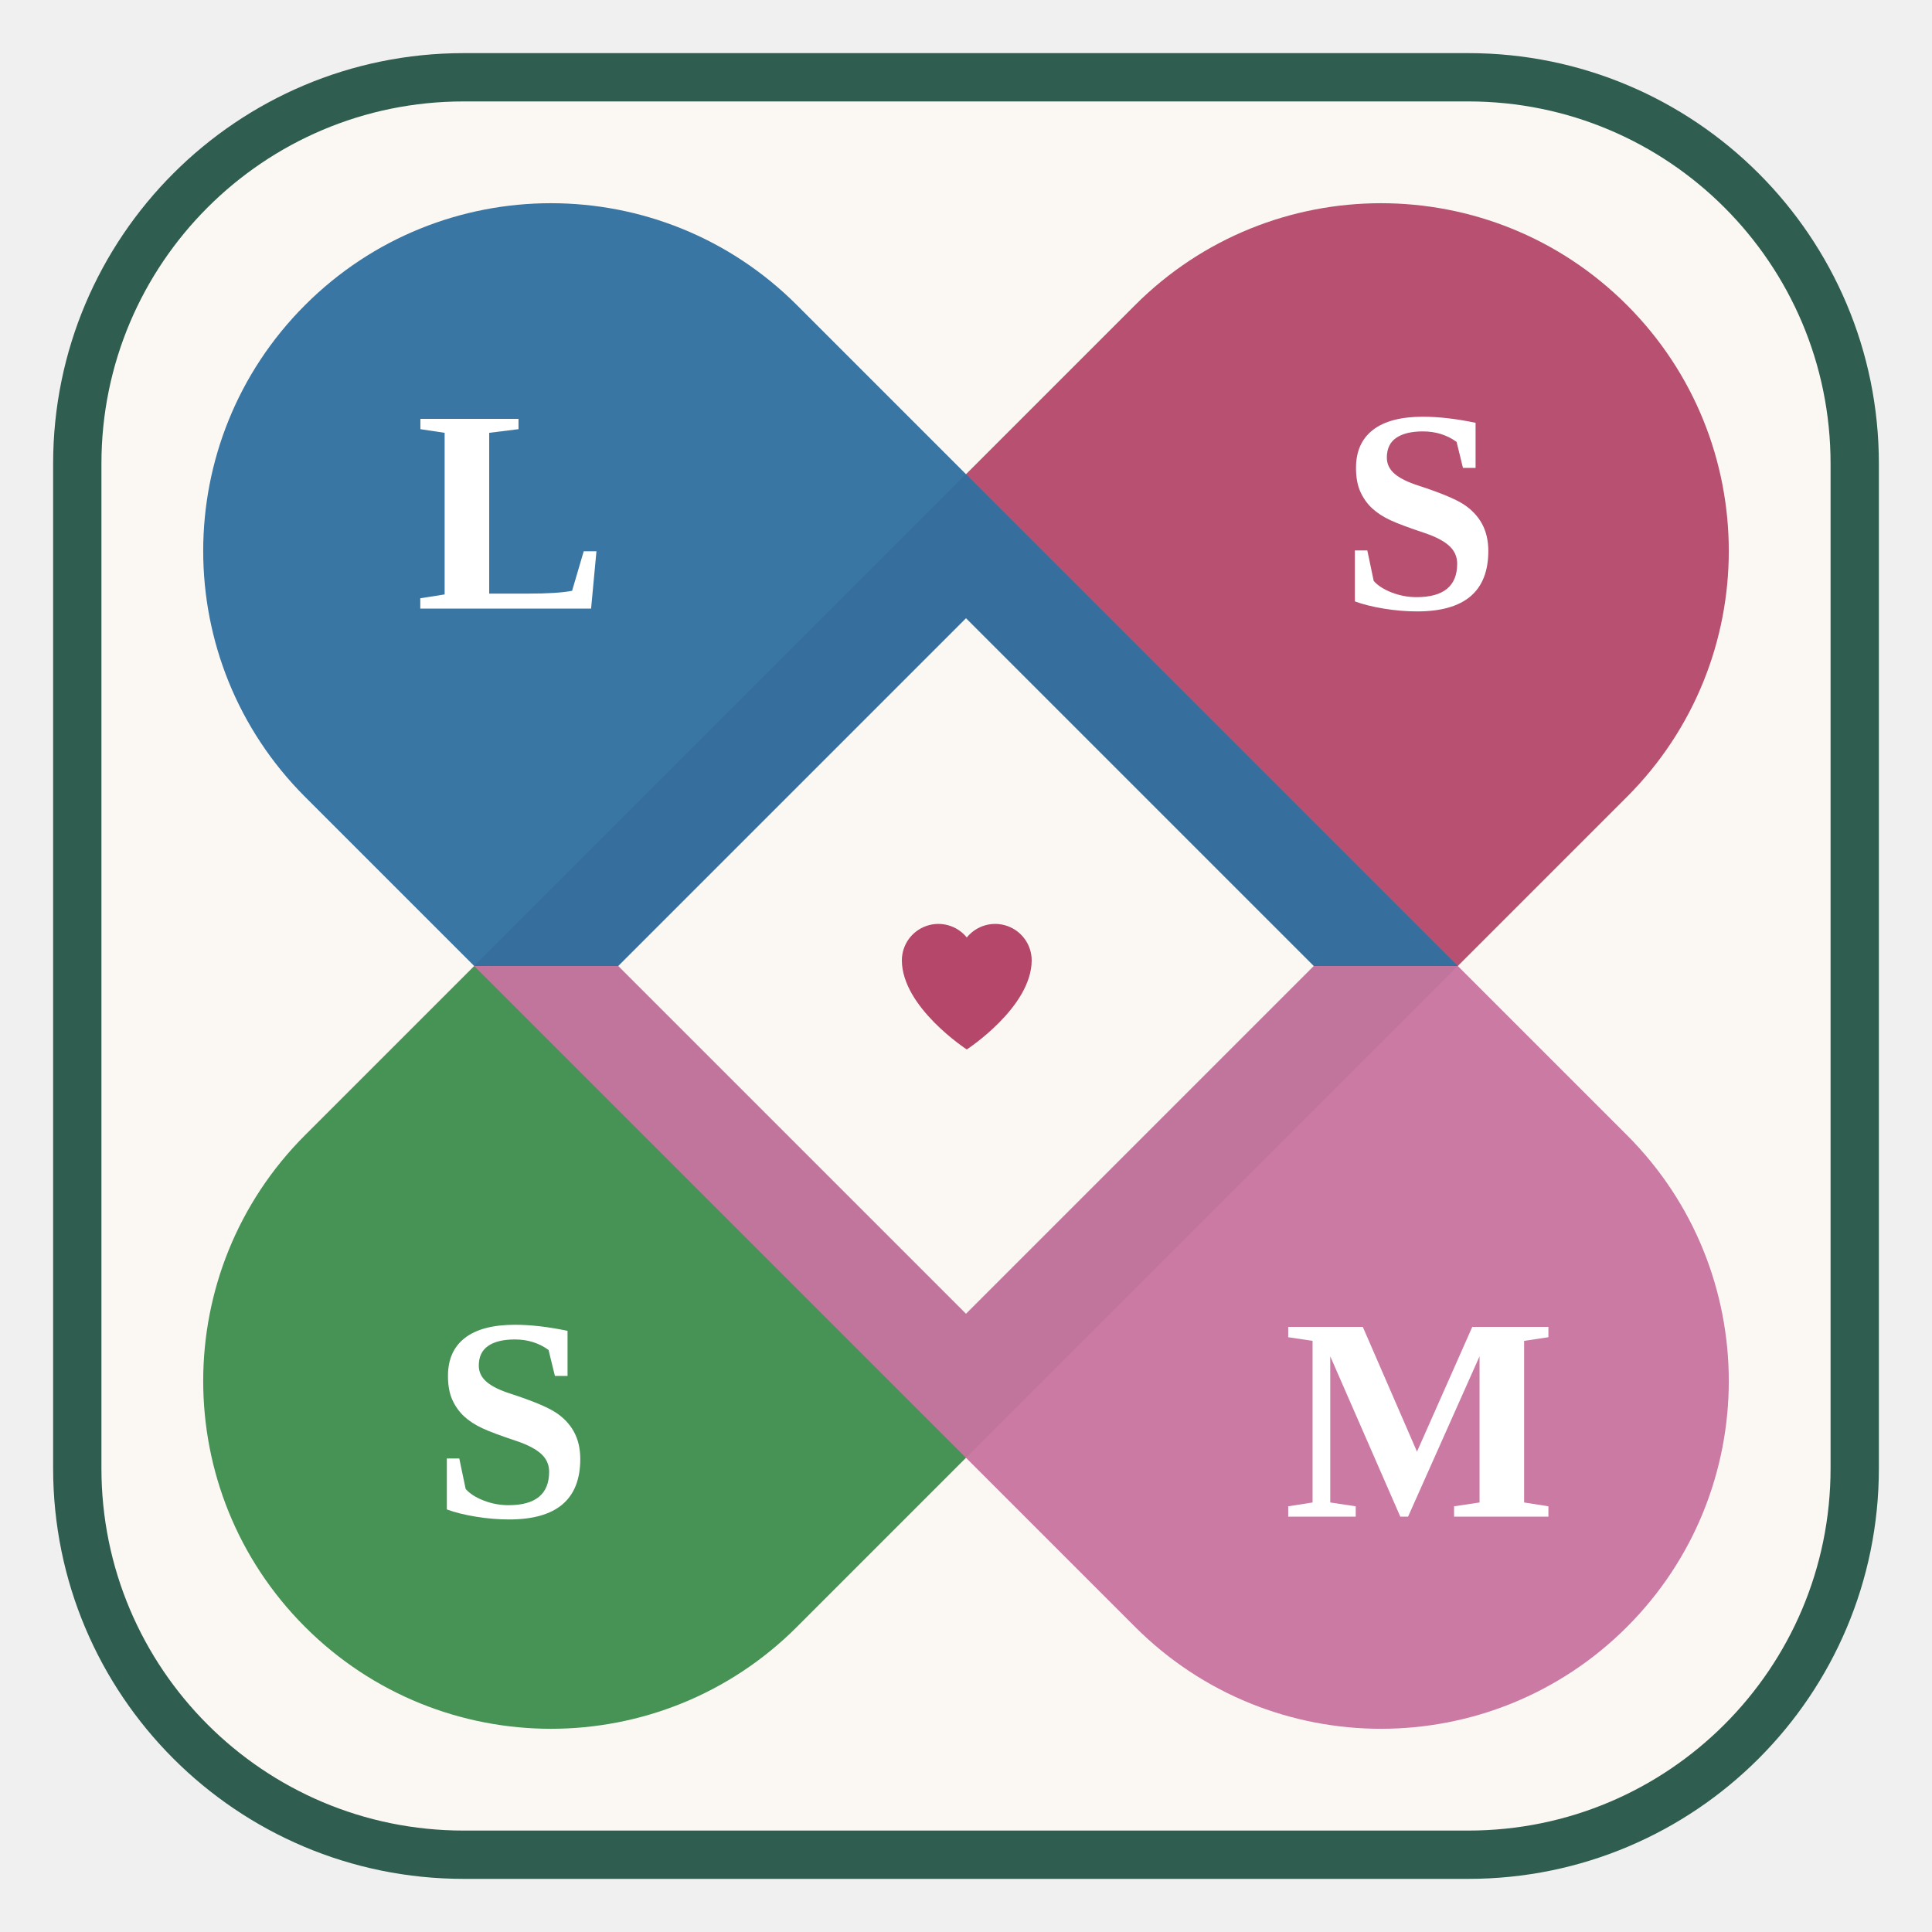
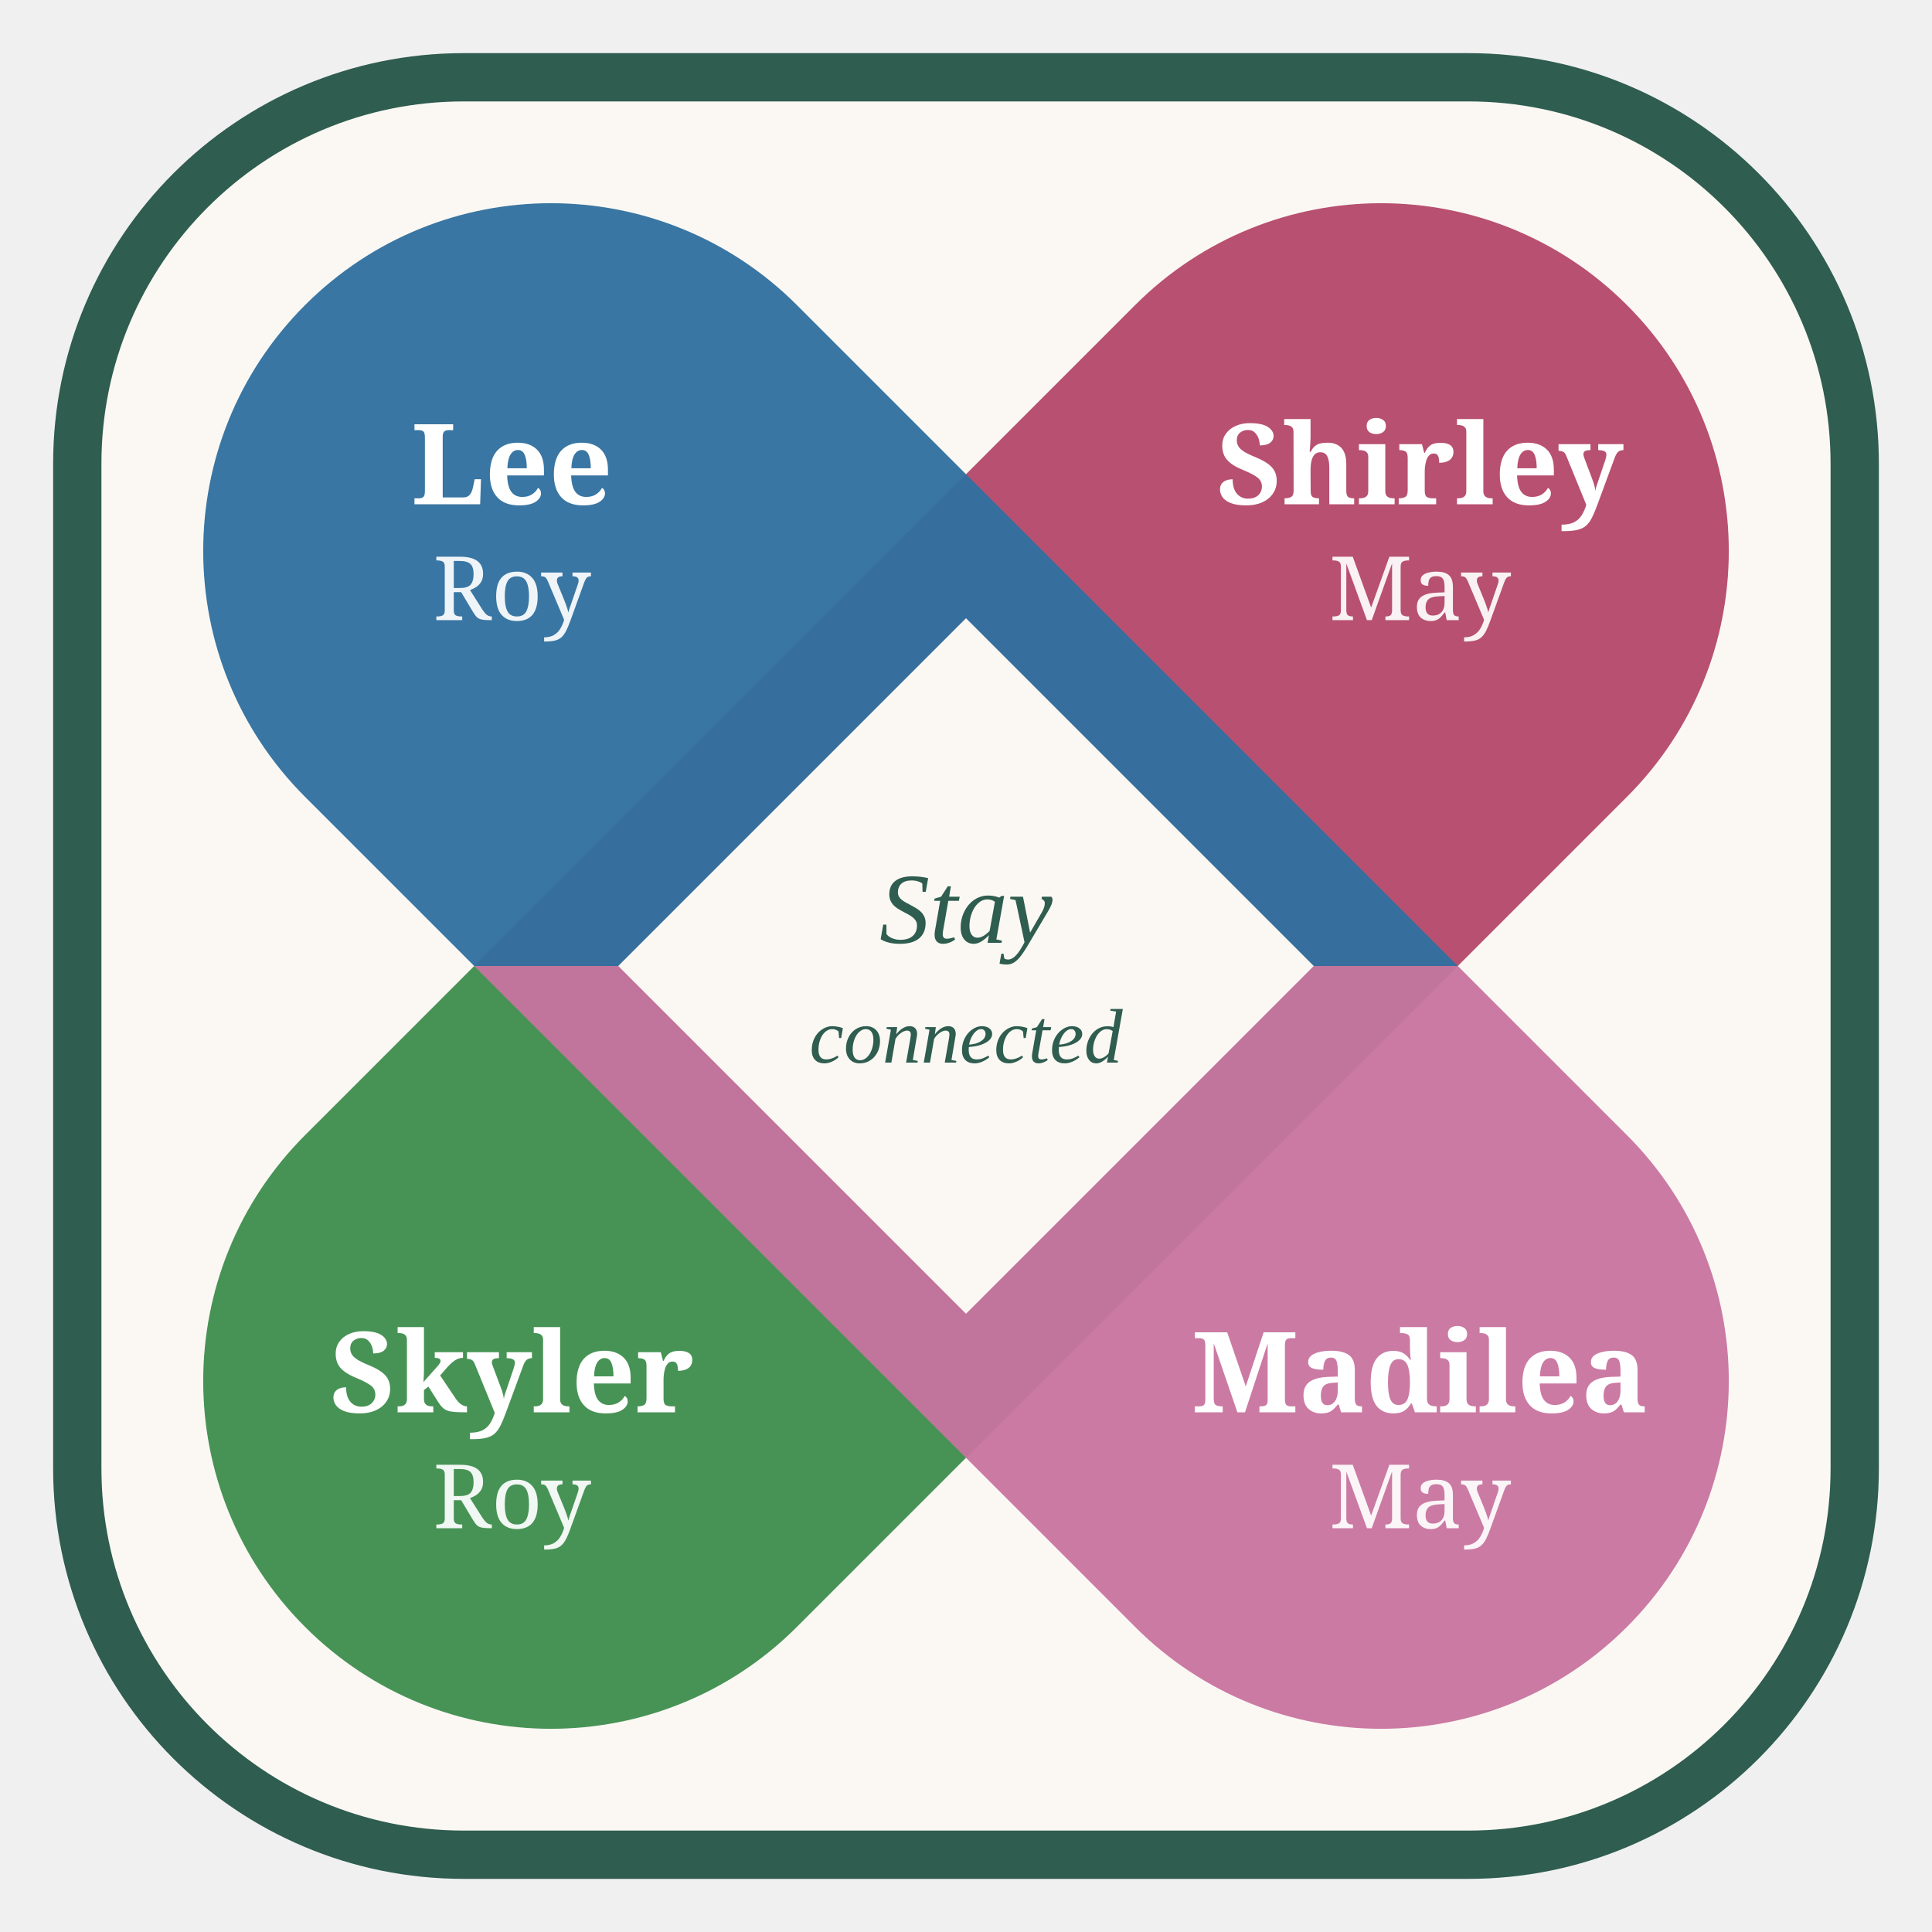
<svg xmlns="http://www.w3.org/2000/svg" viewBox="0 0 512 512" width="512" height="512">
  <defs>
    <linearGradient id="gA" gradientUnits="userSpaceOnUse" x1="40.96" y1="40.96" x2="471.04" y2="471.04">
      <stop offset="0.5" stop-color="#2f6f9f" />
      <stop offset="0.5" stop-color="#c873a0" />
    </linearGradient>
    <linearGradient id="gB" gradientUnits="userSpaceOnUse" x1="471.04" y1="40.96" x2="40.96" y2="471.04">
      <stop offset="0.5" stop-color="#b5476b" />
      <stop offset="0.5" stop-color="#3e8e4e" />
    </linearGradient>
    <clipPath id="clip">
      <rect x="20.48" y="20.48" width="471.04" height="471.04" rx="102.4" />
    </clipPath>
  </defs>
  <rect x="20.48" y="20.48" width="471.04" height="471.04" rx="102.4" fill="#fbf8f3" stroke="#2f5d50" stroke-width="12.8" />
  <g clip-path="url(#clip)">
    <rect x="8.294" y="163.84" width="495.411" height="184.32" rx="92.16" fill="url(#gB)" transform="rotate(-45 256.0 256.0)" opacity="0.95" />
    <rect x="8.294" y="163.84" width="495.411" height="184.32" rx="92.16" fill="url(#gA)" transform="rotate(45 256.0 256.0)" opacity="0.95" />
  </g>
  <path d="M256.0 163.84 L348.16 256.0 L256.0 348.16 L163.84 256.0 Z" fill="#fbf8f3" />
-   <path transform="translate(230.4 232.96) scale(2.1504)" d="M12 21s-8-5.2-8-11a4.5 4.5 0 0 1 8-2.8A4.5 4.5 0 0 1 20 10c0 5.8-8 11-8 11z" fill="#b5476b" />
-   <text x="135.68" y="161.28" text-anchor="middle" font-family="Georgia, 'Times New Roman', serif" font-weight="700" font-size="76.8" fill="#fff">L</text>
-   <text x="376.32" y="161.28" text-anchor="middle" font-family="Georgia, 'Times New Roman', serif" font-weight="700" font-size="76.8" fill="#fff">S</text>
-   <text x="135.68" y="401.92" text-anchor="middle" font-family="Georgia, 'Times New Roman', serif" font-weight="700" font-size="76.8" fill="#fff">S</text>
-   <text x="376.32" y="401.92" text-anchor="middle" font-family="Georgia, 'Times New Roman', serif" font-weight="700" font-size="76.8" fill="#fff">M</text>
+   <text x="256.0" y="249.856" text-anchor="middle" font-family="Georgia, 'Times New Roman', serif" font-style="italic" font-size="26.624" fill="#2f5d50">Stay</text>
+   <text x="256.0" y="281.6" text-anchor="middle" font-family="Georgia, 'Times New Roman', serif" font-style="italic" font-size="20.48" fill="#2f5d50">connected</text>
+   <text x="135.68" y="133.632" text-anchor="middle" font-family="Georgia, serif" font-weight="700" font-size="29.696" fill="#fff">Lee</text>
+   <text x="135.68" y="164.352" text-anchor="middle" font-family="Georgia, serif" font-size="23.552" fill="#fff" opacity="0.92">Roy</text>
+   <text x="376.32" y="133.632" text-anchor="middle" font-family="Georgia, serif" font-weight="700" font-size="29.696" fill="#fff">Shirley</text>
+   <text x="376.32" y="164.352" text-anchor="middle" font-family="Georgia, serif" font-size="23.552" fill="#fff" opacity="0.92">May</text>
+   <text x="135.68" y="374.272" text-anchor="middle" font-family="Georgia, serif" font-weight="700" font-size="29.696" fill="#fff">Skyler</text>
+   <text x="135.68" y="404.992" text-anchor="middle" font-family="Georgia, serif" font-size="23.552" fill="#fff" opacity="0.92">Roy</text>
+   <text x="376.32" y="374.272" text-anchor="middle" font-family="Georgia, serif" font-weight="700" font-size="29.696" fill="#fff">Madilea</text>
+   <text x="376.32" y="404.992" text-anchor="middle" font-family="Georgia, serif" font-size="23.552" fill="#fff" opacity="0.92">May</text>
</svg>
